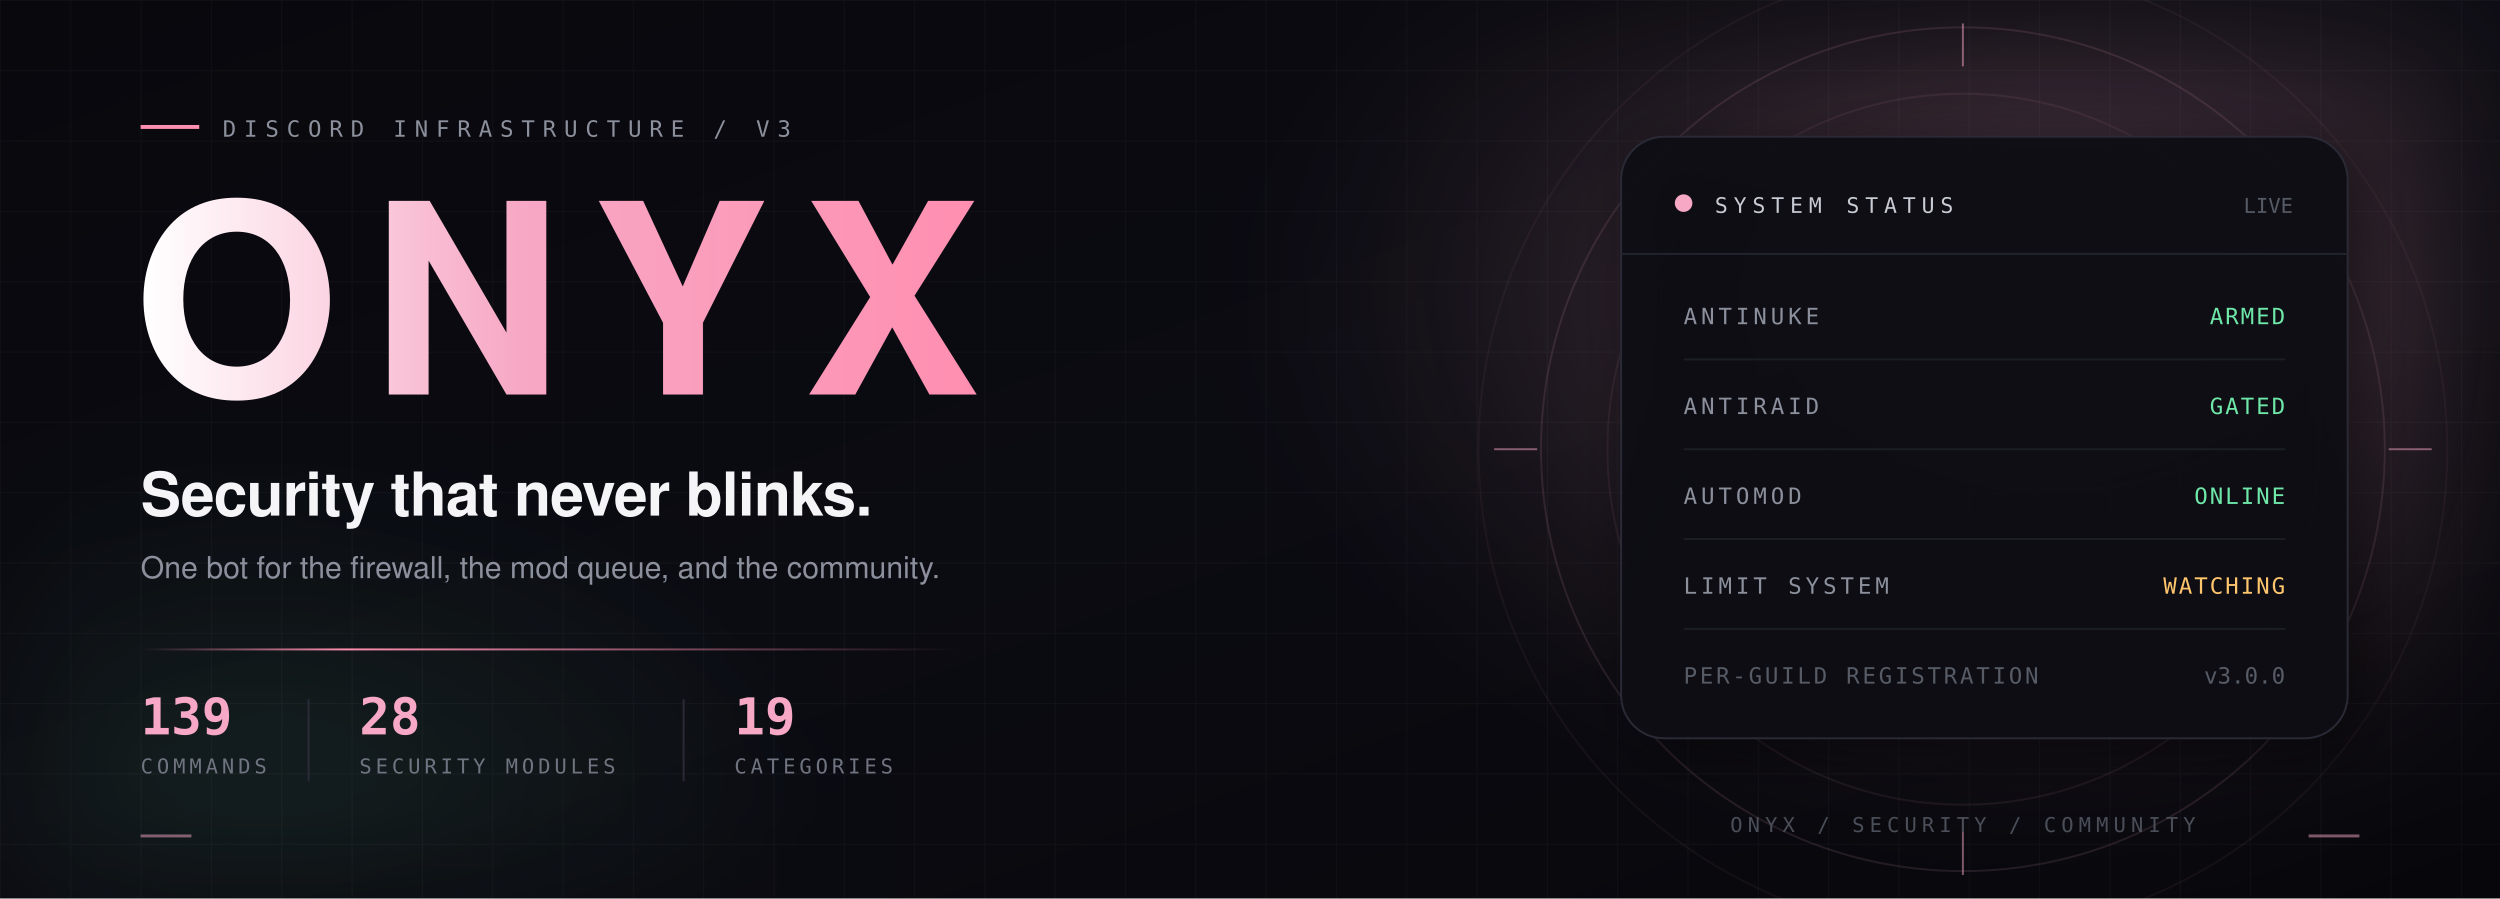
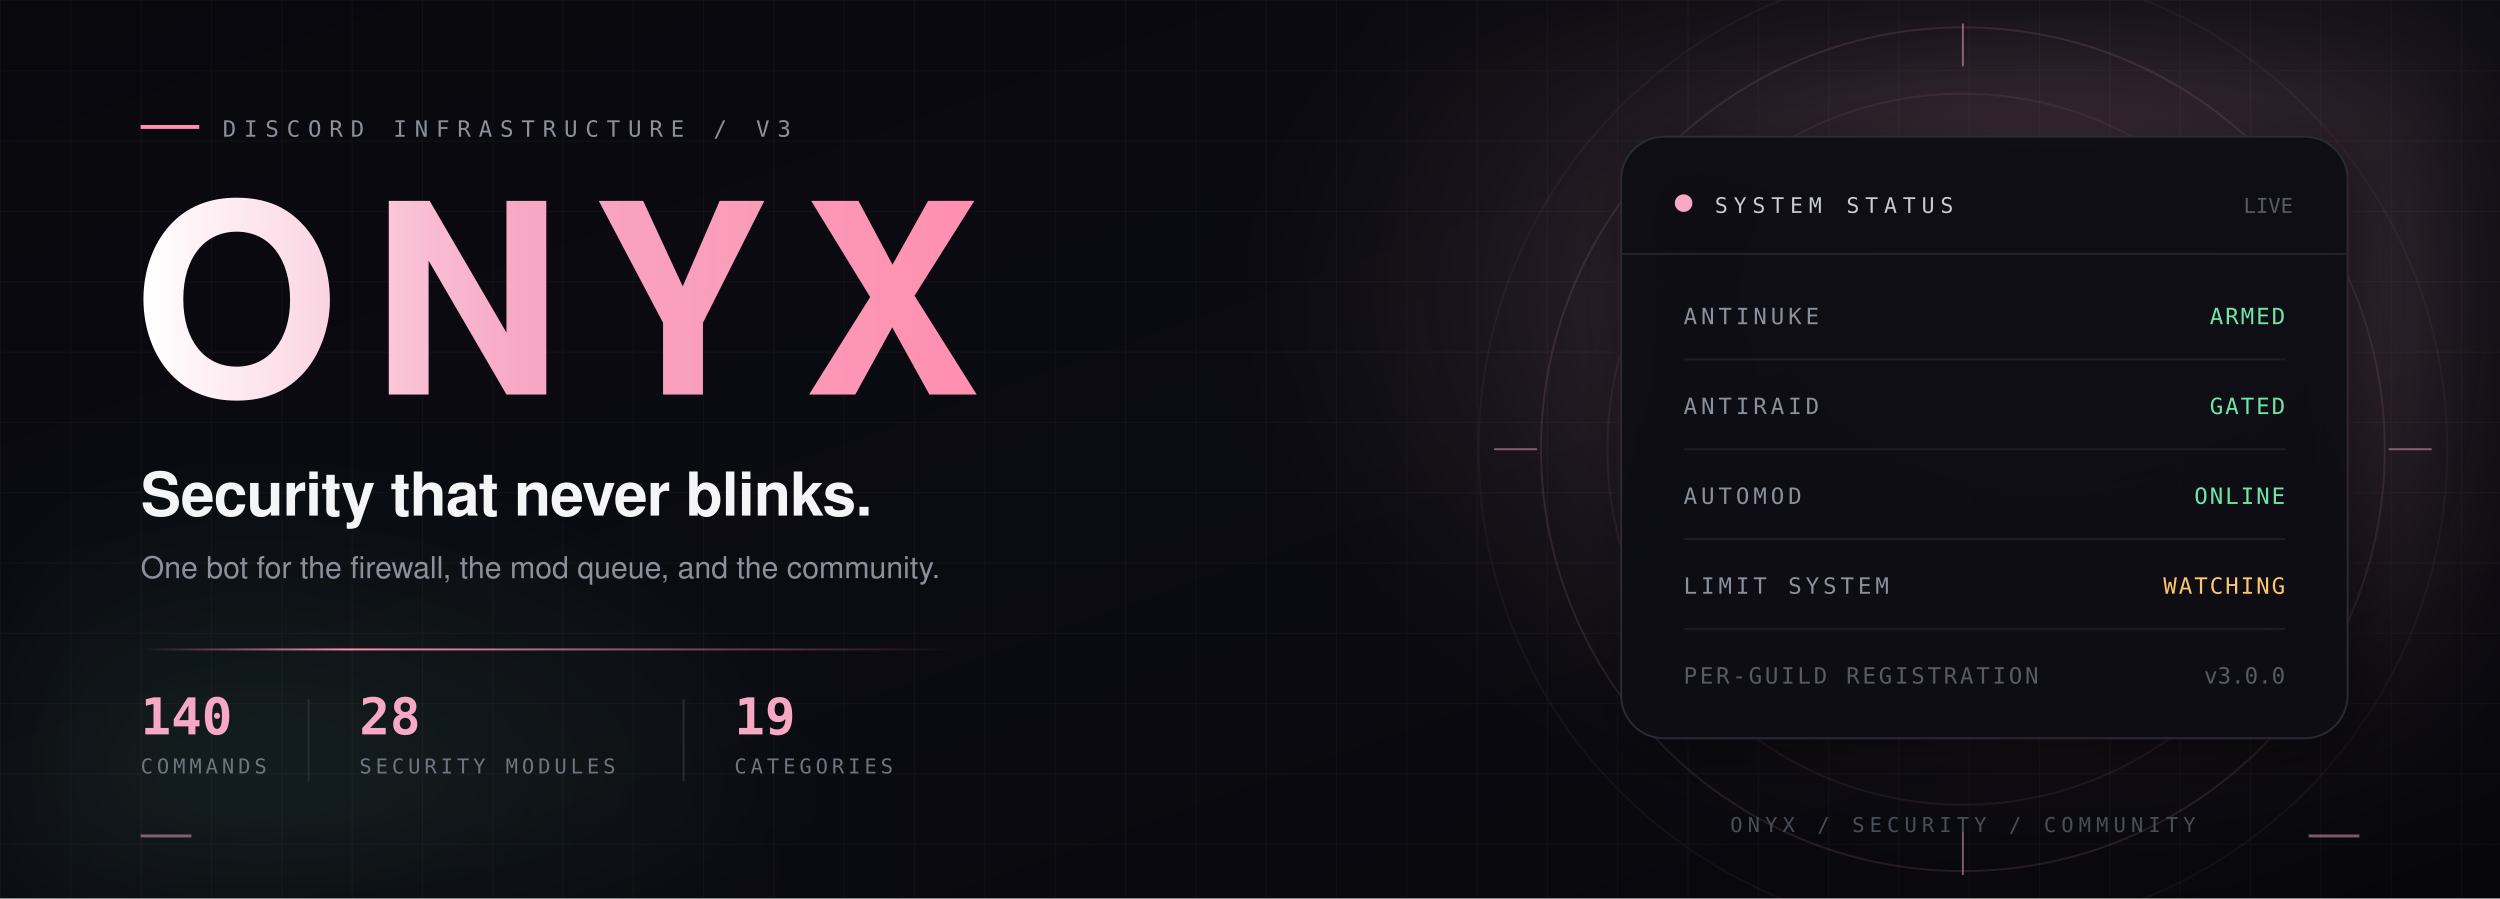
- <svg xmlns="http://www.w3.org/2000/svg" width="1280" height="460" viewBox="0 0 1280 460" role="img" aria-label="Onyx — security that never blinks. 139 commands, 28 security modules, 19 categories." font-family="'Segoe UI',Helvetica,Arial,sans-serif">
+ <svg xmlns="http://www.w3.org/2000/svg" width="1280" height="460" viewBox="0 0 1280 460" role="img" aria-label="Onyx — security that never blinks. 140 commands, 28 security modules, 19 categories." font-family="'Segoe UI',Helvetica,Arial,sans-serif">
  <defs>
    <linearGradient id="bg" x1="0" y1="0" x2="1" y2="1">
      <stop offset="0" stop-color="#08080d" />
      <stop offset="0.5" stop-color="#0b0b12" />
      <stop offset="1" stop-color="#07070b" />
    </linearGradient>
    <linearGradient id="word" x1="0" y1="0" x2="1" y2="0">
      <stop offset="0" stop-color="#ffffff" />
      <stop offset="0.45" stop-color="#f7a8c4" />
      <stop offset="1" stop-color="#ff8fb1" />
    </linearGradient>
    <linearGradient id="rule" x1="0" y1="0" x2="1" y2="0">
      <stop offset="0" stop-color="#ff8fb1" stop-opacity="0" />
      <stop offset="0.25" stop-color="#ff8fb1" />
      <stop offset="1" stop-color="#ff8fb1" stop-opacity="0" />
    </linearGradient>
    <radialGradient id="glow" cx="0.5" cy="0.5" r="0.5">
      <stop offset="0" stop-color="#f7a8c4" stop-opacity="0.28" />
      <stop offset="1" stop-color="#f7a8c4" stop-opacity="0" />
    </radialGradient>
    <radialGradient id="mint" cx="0.5" cy="0.5" r="0.5">
      <stop offset="0" stop-color="#6ee7a8" stop-opacity="0.12" />
      <stop offset="1" stop-color="#6ee7a8" stop-opacity="0" />
    </radialGradient>
    <pattern id="grid" width="36" height="36" patternUnits="userSpaceOnUse">
      <path d="M36 0H0V36" fill="none" stroke="#ffffff" stroke-opacity="0.028" stroke-width="1" />
    </pattern>
    <filter id="blur" x="-70%" y="-70%" width="240%" height="240%">
      <feGaussianBlur stdDeviation="46" />
    </filter>
    <filter id="soft" x="-40%" y="-40%" width="180%" height="180%">
      <feGaussianBlur stdDeviation="14" />
    </filter>
  </defs>
  <rect width="1280" height="460" fill="url(#bg)" />
  <rect width="1280" height="460" fill="url(#grid)" />
  <ellipse cx="1052" cy="150" rx="390" ry="260" fill="url(#glow)" filter="url(#blur)" />
  <ellipse cx="132" cy="430" rx="300" ry="180" fill="url(#mint)" filter="url(#blur)" />
  <g fill="none" stroke="#f7a8c4" stroke-opacity="0.12">
    <circle cx="1005" cy="230" r="216" />
    <circle cx="1005" cy="230" r="182" stroke-opacity="0.08" />
    <circle cx="1005" cy="230" r="248" stroke-opacity="0.05" />
  </g>
  <g stroke="#f7a8c4" stroke-opacity="0.5">
    <path d="M1005 12v22" />
    <path d="M1005 426v22" />
    <path d="M787 230h-22" />
    <path d="M1223 230h22" />
  </g>
  <g>
    <rect x="72" y="64" width="30" height="2" fill="#ff8fb1" />
    <text x="114" y="70" fill="#8b909c" font-size="11.5" letter-spacing="4" font-family="'JetBrains Mono','SFMono-Regular',Consolas,monospace">DISCORD INFRASTRUCTURE / V3</text>
    <text x="68" y="202" fill="url(#word)" font-size="136" font-weight="700" letter-spacing="16">ONYX</text>
    <text x="72" y="264" fill="#f5f5f7" font-size="31" font-weight="600" letter-spacing="-0.4">Security that never blinks.</text>
    <text x="72" y="296" fill="#8b909c" font-size="15.5">One bot for the firewall, the mod queue, and the community.</text>
    <rect x="72" y="332" width="420" height="1" fill="url(#rule)" />
    <g font-family="'JetBrains Mono','SFMono-Regular',Consolas,monospace">
-       <text x="72" y="376" fill="#f7a8c4" font-size="26" font-weight="700">139</text>
+       <text x="72" y="376" fill="#f7a8c4" font-size="26" font-weight="700">140</text>
      <text x="72" y="396" fill="#6f7480" font-size="10.5" letter-spacing="2">COMMANDS</text>
      <path d="M158 358v42" stroke="#2a2a36" />
      <text x="184" y="376" fill="#f7a8c4" font-size="26" font-weight="700">28</text>
      <text x="184" y="396" fill="#6f7480" font-size="10.5" letter-spacing="2">SECURITY MODULES</text>
      <path d="M350 358v42" stroke="#2a2a36" />
      <text x="376" y="376" fill="#f7a8c4" font-size="26" font-weight="700">19</text>
      <text x="376" y="396" fill="#6f7480" font-size="10.5" letter-spacing="2">CATEGORIES</text>
    </g>
  </g>
  <g>
    <rect x="836" y="76" width="372" height="308" rx="22" fill="#000000" opacity="0.45" filter="url(#soft)" />
    <rect x="830" y="70" width="372" height="308" rx="22" fill="#0d0d14" fill-opacity="0.92" stroke="#2a2a36" />
    <circle cx="862" cy="104" r="4.5" fill="#f7a8c4" />
    <text x="878" y="109" fill="#c9ccd4" font-size="11" letter-spacing="3" font-family="'JetBrains Mono','SFMono-Regular',Consolas,monospace">SYSTEM STATUS</text>
    <text x="1174" y="109" fill="#565b66" font-size="10.5" text-anchor="end" font-family="'JetBrains Mono','SFMono-Regular',Consolas,monospace">LIVE</text>
    <path d="M830 130h372" stroke="#22242d" />
    <g font-family="'JetBrains Mono','SFMono-Regular',Consolas,monospace" font-size="11.5">
      <text x="862" y="166" fill="#8b909c" letter-spacing="2">ANTINUKE</text>
      <text x="1170" y="166" fill="#6ee7a8" text-anchor="end" letter-spacing="1">ARMED</text>
      <path d="M862 184h308" stroke="#1c1e26" />
      <text x="862" y="212" fill="#8b909c" letter-spacing="2">ANTIRAID</text>
      <text x="1170" y="212" fill="#6ee7a8" text-anchor="end" letter-spacing="1">GATED</text>
      <path d="M862 230h308" stroke="#1c1e26" />
      <text x="862" y="258" fill="#8b909c" letter-spacing="2">AUTOMOD</text>
      <text x="1170" y="258" fill="#6ee7a8" text-anchor="end" letter-spacing="1">ONLINE</text>
      <path d="M862 276h308" stroke="#1c1e26" />
      <text x="862" y="304" fill="#8b909c" letter-spacing="2">LIMIT SYSTEM</text>
      <text x="1170" y="304" fill="#ffc66d" text-anchor="end" letter-spacing="1">WATCHING</text>
      <path d="M862 322h308" stroke="#1c1e26" />
      <text x="862" y="350" fill="#565b66" letter-spacing="1.4">PER-GUILD REGISTRATION</text>
      <text x="1170" y="350" fill="#565b66" text-anchor="end">v3.0.0</text>
    </g>
    <text x="1005" y="426" fill="#4a4e58" font-size="10.5" text-anchor="middle" letter-spacing="2.6" font-family="'JetBrains Mono','SFMono-Regular',Consolas,monospace">ONYX / SECURITY / COMMUNITY</text>
  </g>
  <g stroke="#f7a8c4" stroke-opacity="0.5">
    <path d="M72 428h26" stroke-width="1.5" />
    <path d="M1208 428h-26" stroke-width="1.5" />
  </g>
</svg>
